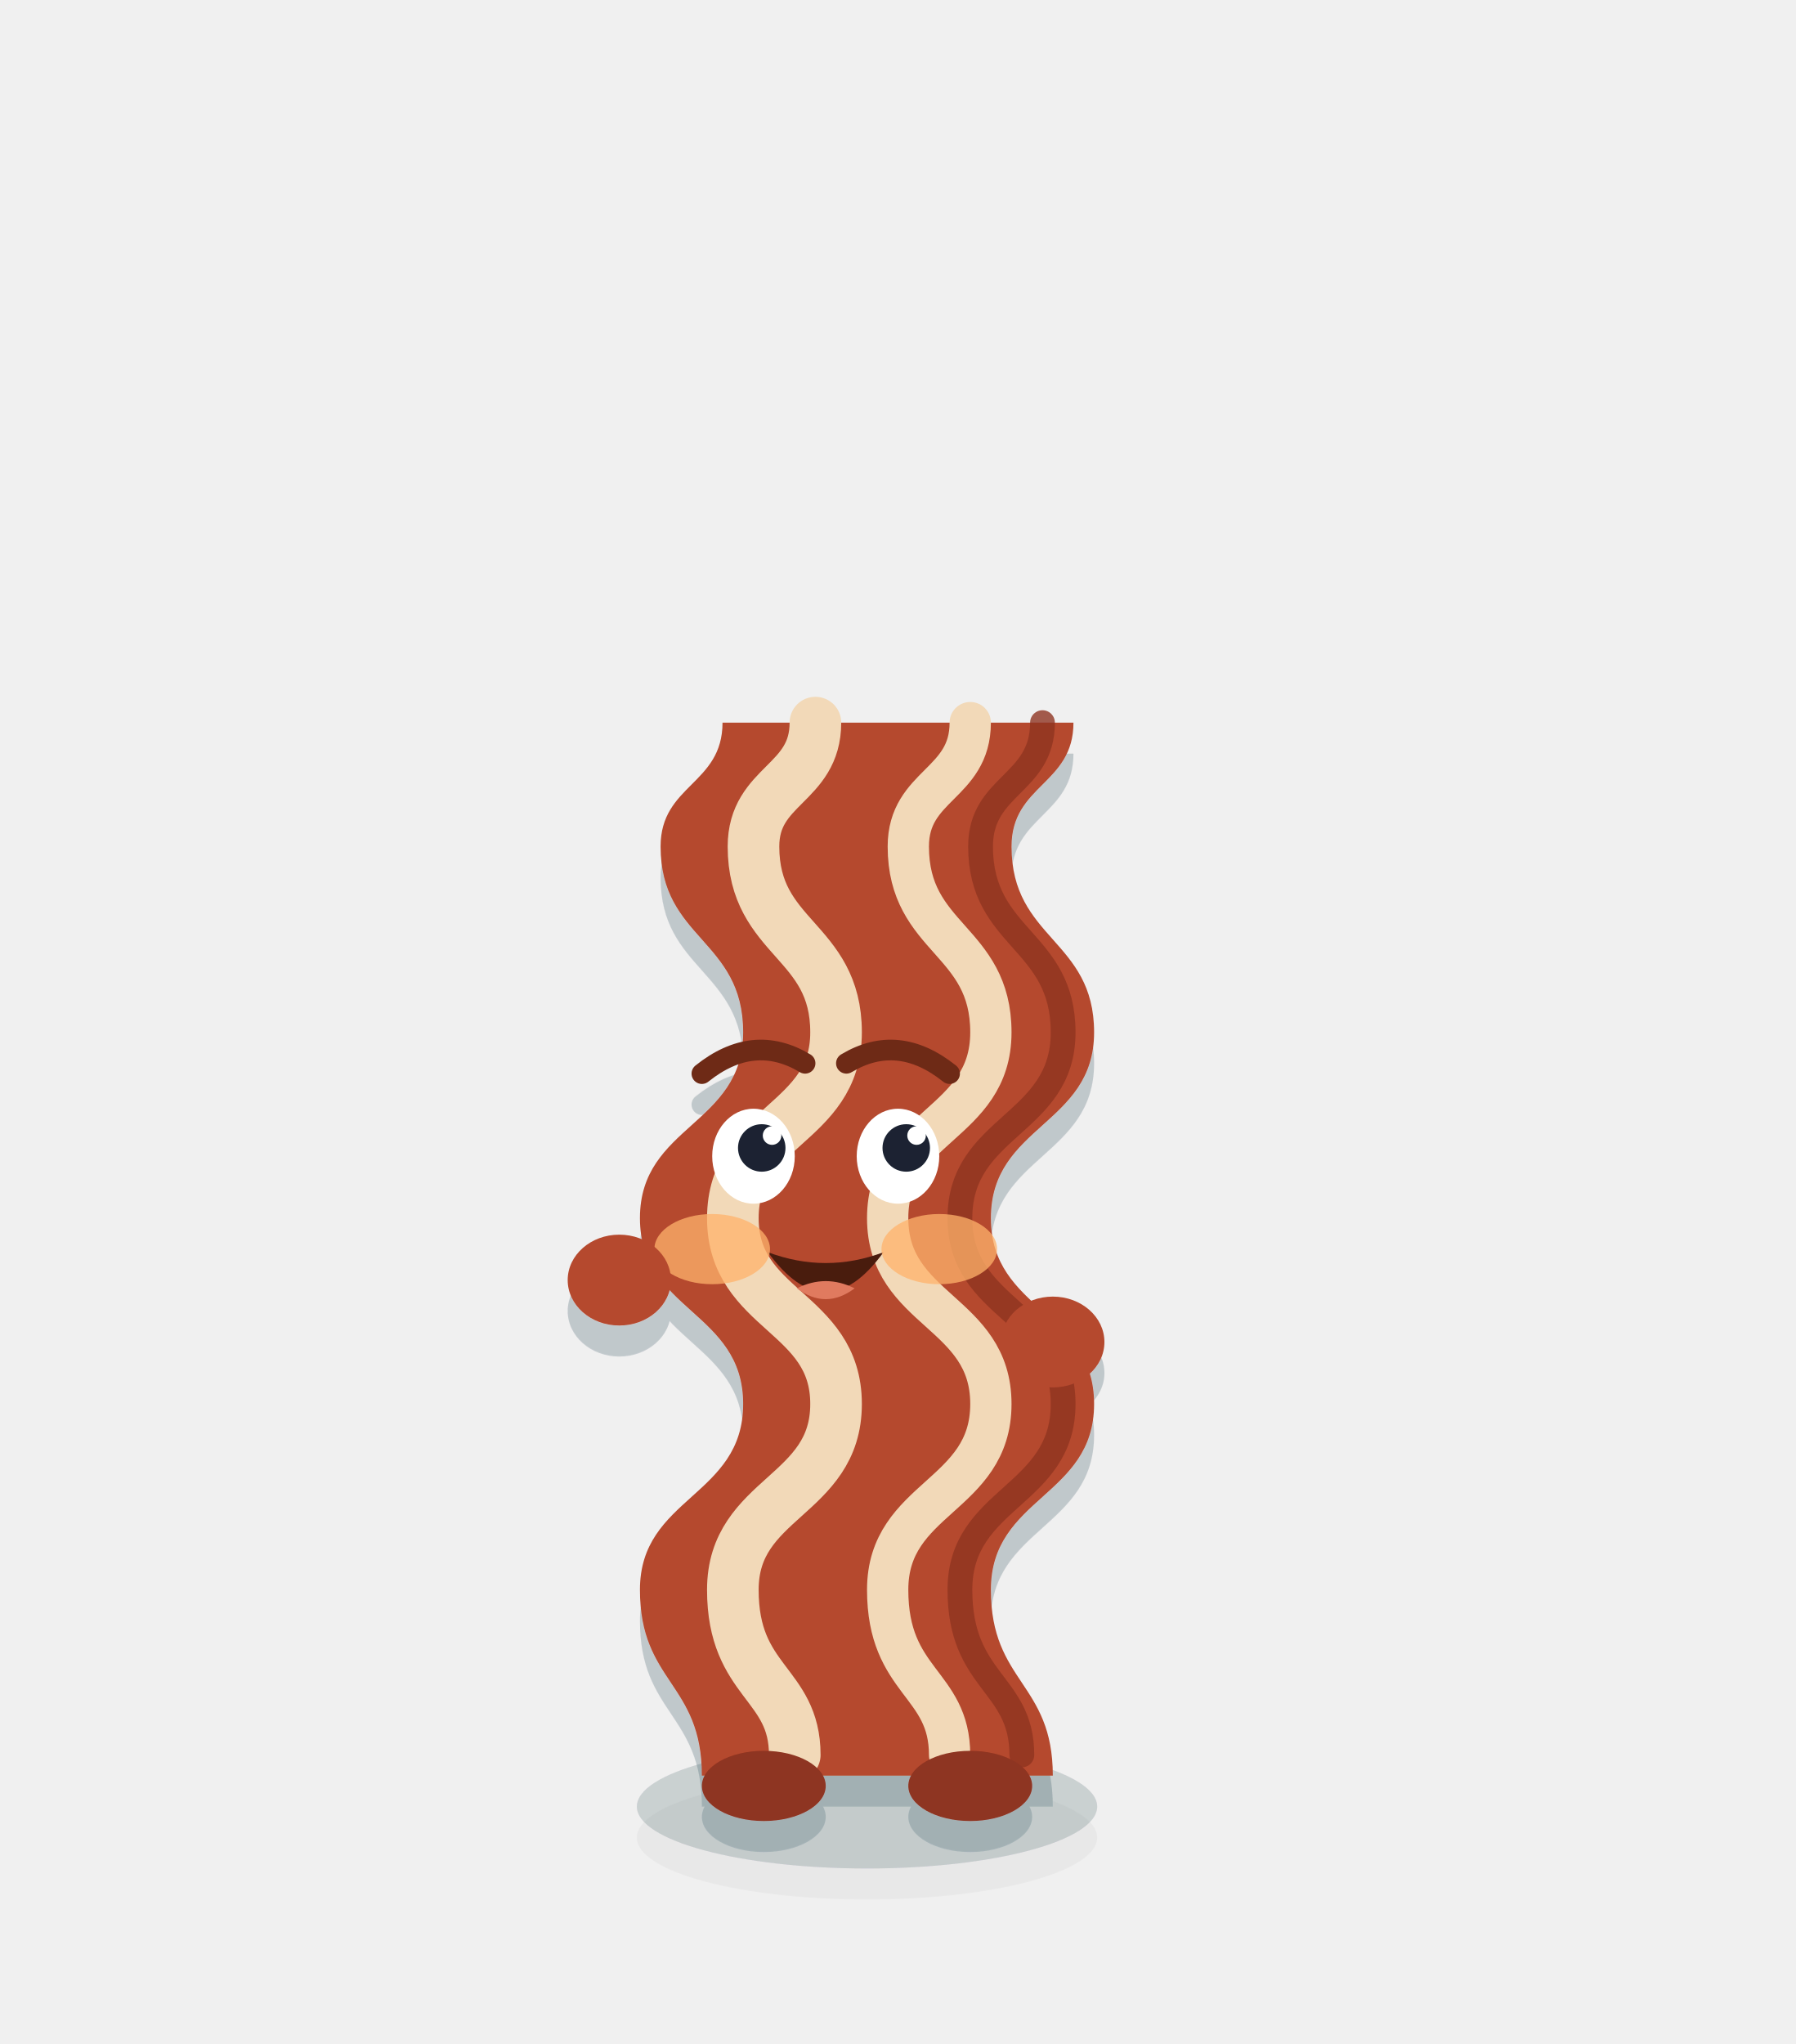
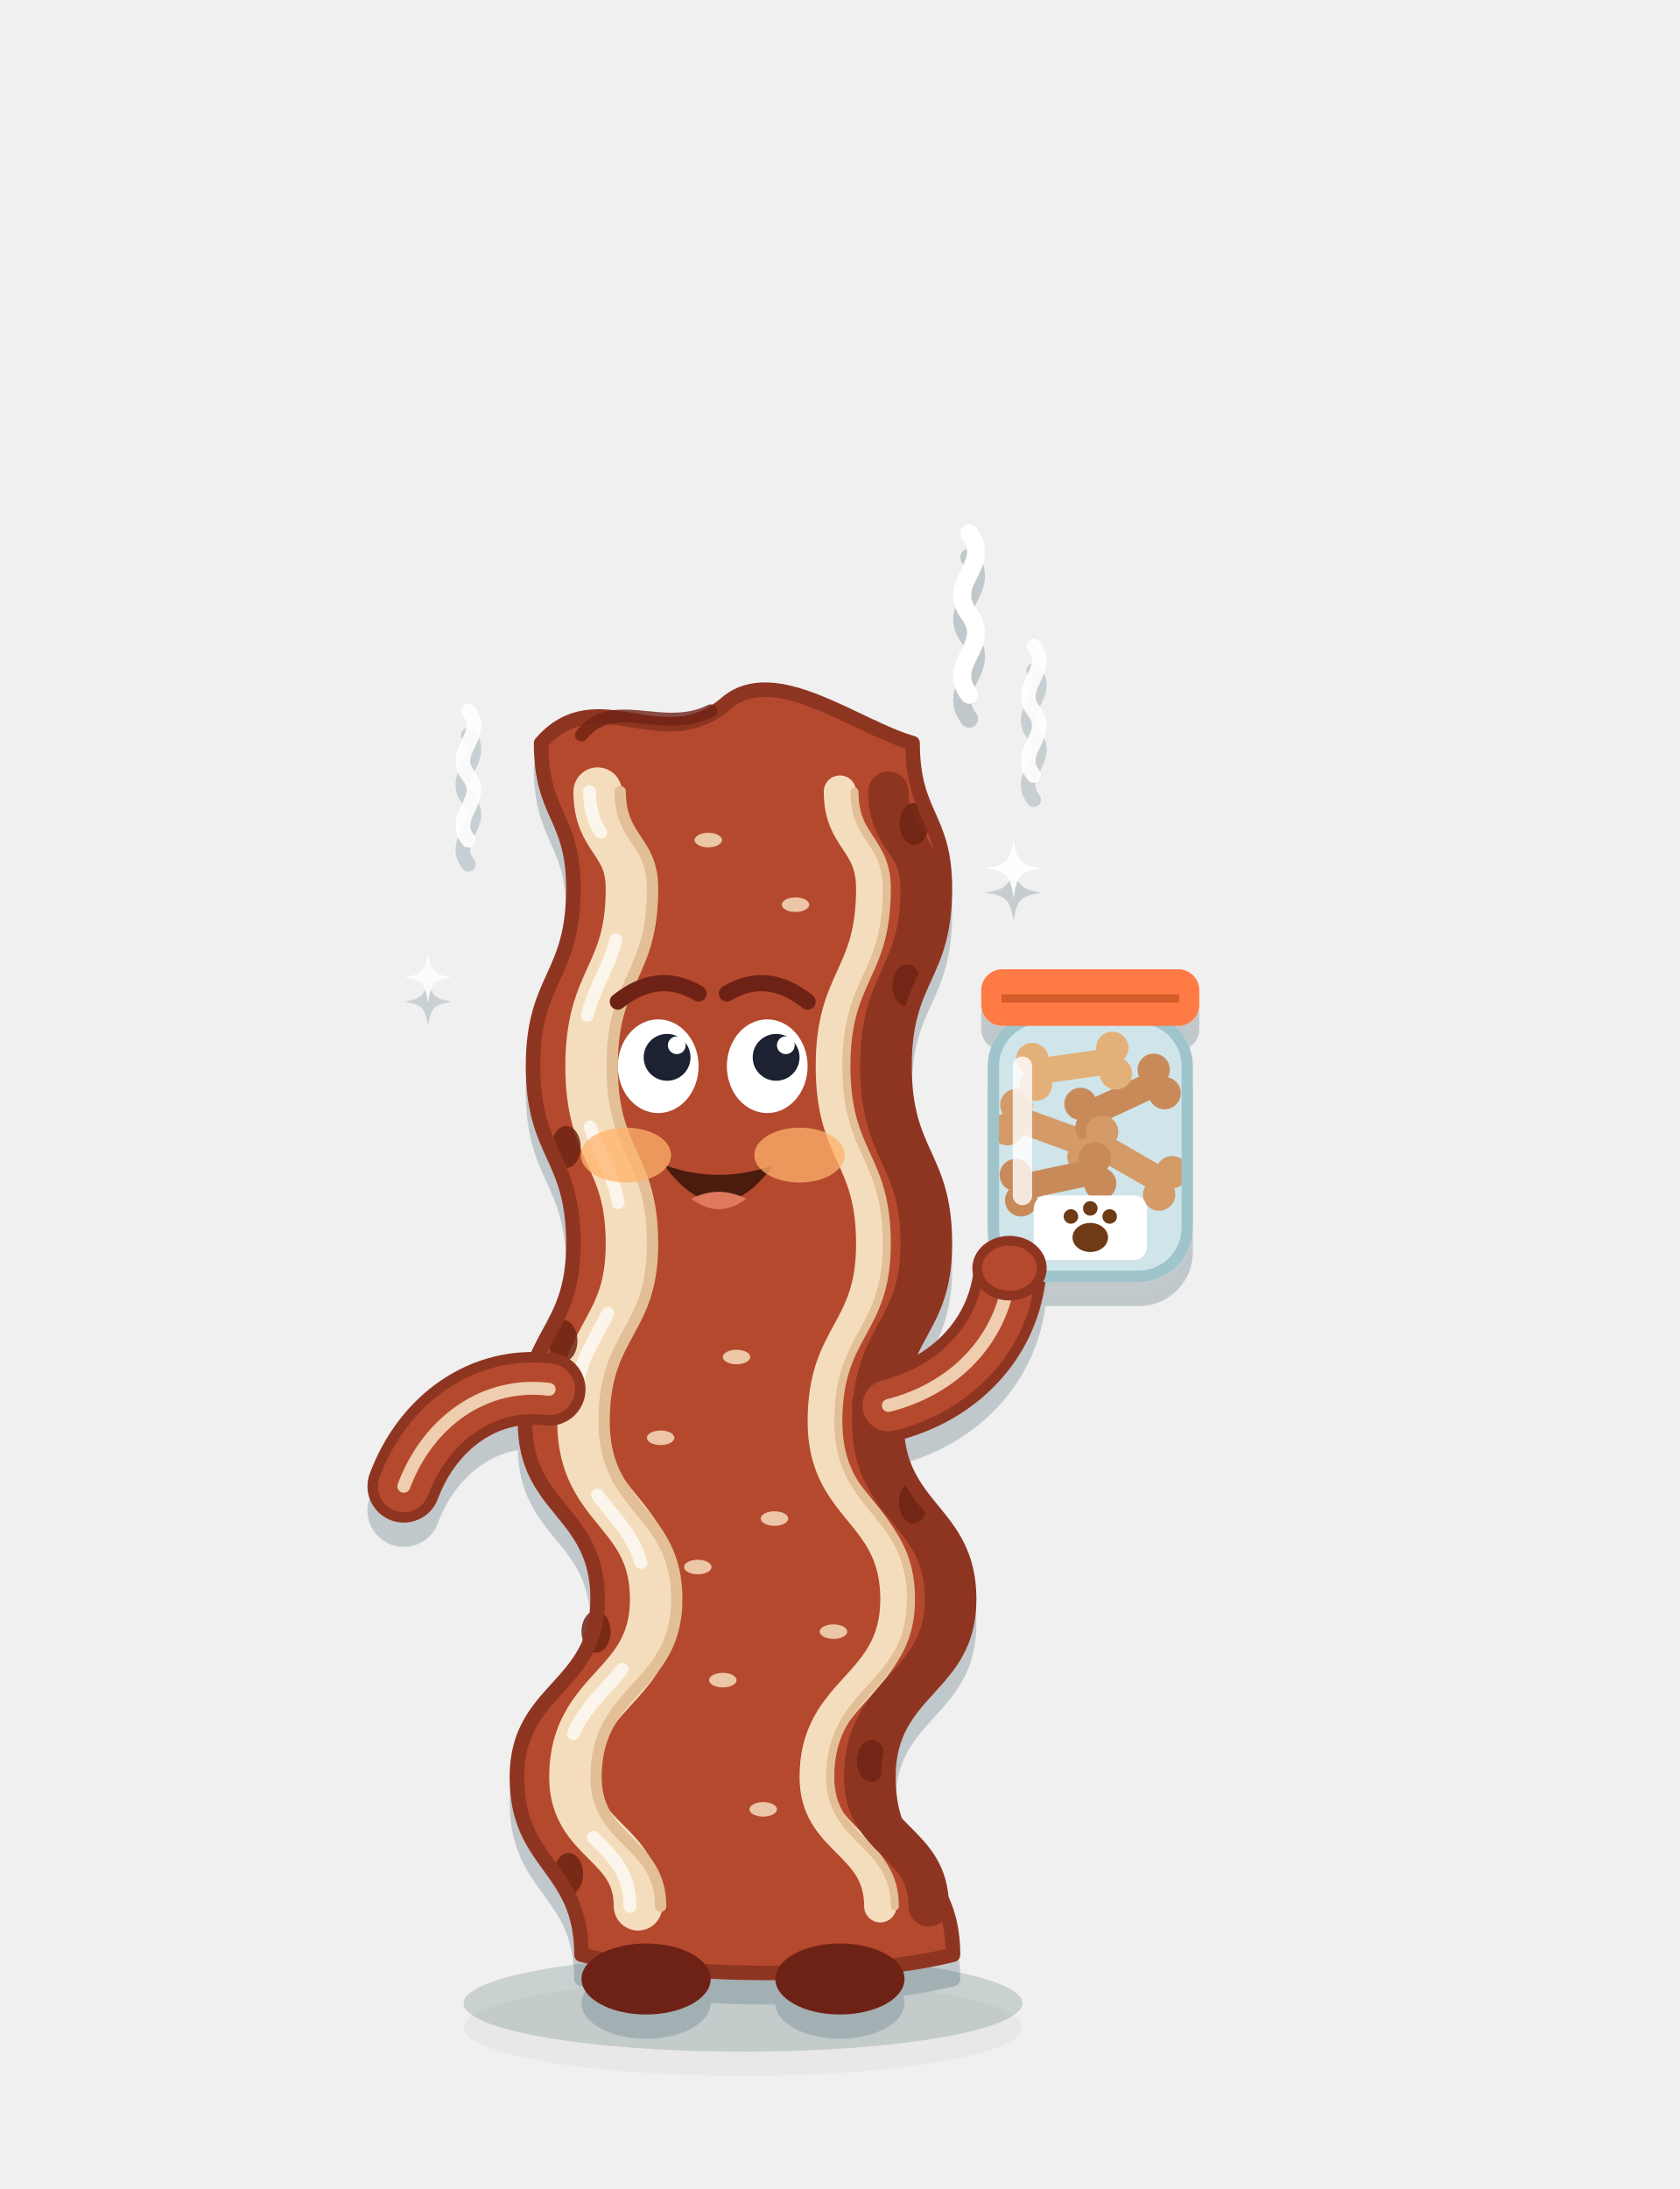
- <svg xmlns="http://www.w3.org/2000/svg" viewBox="-62 -66 174 198" role="img" aria-labelledby="km-title">
+ <svg xmlns="http://www.w3.org/2000/svg" viewBox="-62 -82 208 271" role="img" aria-labelledby="km-title">
  <style>
  .km-night-only, .km-evening-only, .km-dinner-only { display: none; }
  svg[data-km-evening="1"]:not([data-km-night="1"]) .km-dinner-only { display: inline; }
  svg[data-km-evening="1"]:not([data-km-night="1"]) .km-mound { display: none; }
  svg[data-km-evening="1"] .km-evening-only { display: inline; }
  svg[data-km-night="1"] .km-night-only { display: inline; }
  svg[data-km-night="1"] .km-day-only { display: none; }
  .km-screen { mix-blend-mode: screen; }
  .km-grain { mix-blend-mode: multiply; }
  .km-bob { animation: km-bob 3.6s ease-in-out infinite alternate; }
  .km-drift { animation: km-drift 40s ease-in-out infinite alternate; }
  .km-turn { animation: km-turn 90s linear infinite; }
  .km-twinkle { animation: km-twinkle 2.8s ease-in-out infinite; transform-box: fill-box; transform-origin: center; }
  .km-fall { animation: km-fall 1.4s linear infinite; }
  .km-light { animation: km-light 7s linear infinite; }
  .km-steam { animation: km-steam 3s ease-in-out infinite; }
  .km-flag { animation: km-flag 2.4s ease-in-out infinite alternate; transform-box: fill-box; transform-origin: left center; }
  .km-wag { animation: km-wag 0.6s ease-in-out infinite alternate; transform-box: fill-box; transform-origin: left bottom; }
  .km-gallop { animation: km-gallop 0.45s ease-in-out infinite alternate; }
  .km-sway { animation: km-sway 6s ease-in-out infinite alternate; transform-box: fill-box; transform-origin: bottom; }
  .km-buzz { animation: km-buzz 1.6s ease-in-out infinite alternate; }
  .km-fish { animation: km-fish 7s ease-in-out infinite; }
  .km-ff { animation: km-ff 10s ease-in-out infinite; }
  .km-blink { animation: km-blink 2.6s ease-in-out infinite; }
  .km-zz { animation: km-zz 3.2s ease-in-out infinite; }
  .km-breathe { animation: km-breathe 3.4s ease-in-out infinite; transform-box: fill-box; transform-origin: center bottom; }
  .km-ear-l, .km-ear-r { transform-box: fill-box; transform-origin: bottom center; animation: km-ear 4s ease-in-out infinite; }
  .km-ear-r { animation-delay: -0.4s; }
  .km-treat, .km-card-wave { animation: km-lift 2.6s ease-in-out infinite alternate; }
  .km-face-thinking, .km-face-oh, .km-talk { display: none; }
  [data-km-mood="thinking"] .km-face-happy, [data-km-mood="oh"] .km-face-happy { display: none; }
  [data-km-mood="thinking"] .km-face-thinking, [data-km-mood="oh"] .km-face-oh, [data-km-talk="1"] .km-talk { display: inline; }
  .km-dots circle { animation: km-dots 1.2s ease-in-out infinite; }
  .km-dots circle:nth-child(2) { animation-delay: -0.8s; }
  .km-dots circle:nth-child(3) { animation-delay: -0.4s; }
  .km-ashore .dt-splash { display: none; }
  svg[data-km-night="1"] [data-km-awake="1"] .km-day-only { display: inline; }
  svg[data-km-night="1"] [data-km-awake="1"] .km-night-only { display: none; }
  [data-km-part="telescope"] { cursor: pointer; }
  .km-pose { transform-box: fill-box; transform-origin: 50% 100%; transition: transform 0.35s ease; }
  [data-km-mood="oh"] .km-pose { transform: translateY(-8px) scale(1.04, 0.97); }
  [data-km-mood="thinking"] .km-pose { transform: rotate(-5deg); }
  [data-km-talk="1"]:not([data-km-mood="oh"]) .km-pose { animation: km-chat 0.9s ease-in-out infinite alternate; }
  @keyframes km-chat { from { transform: translateY(0) rotate(0deg); } to { transform: translateY(-3px) rotate(1.5deg); } }
  svg:not([data-km-night="1"]) :is(.km-twinkle, .km-ff, .km-blink, .km-zz, .km-breathe) { animation: none; }
  @keyframes km-dots { 0%, 100% { opacity: 0.3; } 50% { opacity: 1; } }
  @keyframes km-bob { from { transform: translateY(0); } to { transform: translateY(-4px); } }
  @keyframes km-gallop { from { transform: translateY(0) rotate(0deg); } to { transform: translateY(-5px) rotate(-2deg); } }
  @keyframes km-drift { from { transform: translateX(0); } to { transform: translateX(36px); } }
  @keyframes km-turn { to { transform: rotate(360deg); } }
  @keyframes km-twinkle { 0%, 100% { opacity: 1; transform: scale(1); } 50% { opacity: 0.55; transform: scale(0.8); } }
  @keyframes km-fall { to { stroke-dashoffset: -40; } }
  @keyframes km-light { to { stroke-dashoffset: -280; } }
  @keyframes km-steam { 0% { opacity: 0; transform: translateY(6px); } 40% { opacity: 0.9; } 100% { opacity: 0; transform: translateY(-10px); } }
  @keyframes km-flag { from { transform: skewY(0deg); } to { transform: skewY(6deg); } }
  @keyframes km-wag { from { transform: rotate(-10deg); } to { transform: rotate(14deg); } }
  @keyframes km-sway { from { transform: rotate(-1.5deg); } to { transform: rotate(1.5deg); } }
  @keyframes km-buzz { from { transform: translate(0, 0); } to { transform: translate(3px, -2px); } }
  @keyframes km-fish { 0%, 70%, 100% { transform: translateY(30px); opacity: 0; } 78% { opacity: 1; } 85% { transform: translateY(-8px); opacity: 1; } 92% { transform: translateY(20px); opacity: 0; } }
  @keyframes km-ff { 0%, 100% { transform: translate(0, 0); } 25% { transform: translate(14px, -10px); } 50% { transform: translate(26px, 4px); } 75% { transform: translate(8px, 14px); } }
  @keyframes km-blink { 0%, 100% { opacity: 1; } 45% { opacity: 0.25; } 60% { opacity: 1; } }
  @keyframes km-zz { 0% { opacity: 0; transform: translate(0, 6px); } 30% { opacity: 1; } 100% { opacity: 0; transform: translate(6px, -14px); } }
  @keyframes km-breathe { 0%, 100% { transform: scale(1, 1); } 50% { transform: scale(1.02, 1.05); } }
  @keyframes km-ear { 0%, 80%, 100% { transform: rotate(0deg); } 88% { transform: rotate(-6deg); } 94% { transform: rotate(3deg); } }
  @keyframes km-lift { from { transform: translateY(0); } to { transform: translateY(-3px); } }
  @media (prefers-reduced-motion: reduce) { svg * { animation: none !important; } }
</style>
  <defs>
    <filter id="layer" x="-10%" y="-10%" width="120%" height="130%">
      <feDropShadow dx="0" dy="5" stdDeviation="0" flood-color="#1A2433" flood-opacity="0.18" />
    </filter>
    <filter id="layer-sm" x="-10%" y="-10%" width="120%" height="130%">
      <feDropShadow dx="0" dy="3" stdDeviation="0" flood-color="#1A2433" flood-opacity="0.2" />
    </filter>
    <filter id="grain" x="0" y="0" width="100%" height="100%">
      <feTurbulence type="fractalNoise" baseFrequency="0.85" numOctaves="2" seed="7" result="n" />
      <feColorMatrix in="n" type="matrix" values="0 0 0 0 0.1  0 0 0 0 0.14  0 0 0 0 0.2  0 0 0 0.55 -0.12" />
    </filter>
    <filter id="km-light" x="0" y="0" width="100%" height="100%" color-interpolation-filters="sRGB">
      <feColorMatrix id="km-light-m" type="matrix" values="1 0 0 0 0  0 1 0 0 0  0 0 1 0 0  0 0 0 1 0" />
    </filter>
    <linearGradient id="km-sky-g" gradientUnits="userSpaceOnUse" x1="0" y1="0" x2="0" y2="900">
      <stop id="km-sky-0" offset="0" stop-color="#7FB8D8" />
      <stop id="km-sky-1" offset="0.6" stop-color="#B4D8E6" />
      <stop id="km-sky-2" offset="1" stop-color="#EAF3EC" />
    </linearGradient>
    <radialGradient id="km-glow-g">
      <stop offset="0" stop-color="#FFB46E" stop-opacity="0.9" />
      <stop offset="0.4" stop-color="#FFC98F" stop-opacity="0.4" />
      <stop offset="1" stop-color="#FFC98F" stop-opacity="0" />
    </radialGradient>
    <linearGradient id="km-fade-orchard-1" gradientUnits="userSpaceOnUse" x1="560" y1="0" x2="690" y2="0">
      <stop offset="0" stop-color="#525C12" stop-opacity="1" />
      <stop offset="1" stop-color="#525C12" stop-opacity="0" />
    </linearGradient>
    <linearGradient id="km-fade-orchard-2" gradientUnits="userSpaceOnUse" x1="560" y1="0" x2="690" y2="0">
      <stop offset="0" stop-color="#7D8A26" stop-opacity="1" />
      <stop offset="1" stop-color="#7D8A26" stop-opacity="0" />
    </linearGradient>
    <linearGradient id="km-fade-field-1" gradientUnits="userSpaceOnUse" x1="930" y1="0" x2="1060" y2="0">
      <stop offset="0" stop-color="#78963A" stop-opacity="0" />
      <stop offset="1" stop-color="#78963A" stop-opacity="1" />
    </linearGradient>
    <linearGradient id="km-fade-field-2" gradientUnits="userSpaceOnUse" x1="930" y1="0" x2="1060" y2="0">
      <stop offset="0" stop-color="#9CB54A" stop-opacity="0" />
      <stop offset="1" stop-color="#9CB54A" stop-opacity="1" />
    </linearGradient>
    <linearGradient id="km-ground-1" gradientUnits="userSpaceOnUse" x1="420" y1="0" x2="1220" y2="0">
      <stop offset="0" stop-color="#525C12" />
      <stop offset="0.34" stop-color="#525C12" />
      <stop offset="0.5" stop-color="#6A7E2A" />
      <stop offset="0.66" stop-color="#78963A" />
      <stop offset="1" stop-color="#78963A" />
    </linearGradient>
    <linearGradient id="km-ground-2" gradientUnits="userSpaceOnUse" x1="420" y1="0" x2="1220" y2="0">
      <stop offset="0" stop-color="#7D8A26" />
      <stop offset="0.34" stop-color="#7D8A26" />
      <stop offset="0.5" stop-color="#93A83E" />
      <stop offset="0.66" stop-color="#9CB54A" />
      <stop offset="1" stop-color="#9CB54A" />
    </linearGradient>
    <radialGradient id="km-pool-g">
      <stop offset="0" stop-color="#FFC37A" stop-opacity="0.55" />
      <stop offset="1" stop-color="#FFC37A" stop-opacity="0" />
    </radialGradient>
    <pattern id="km-gingham" width="8" height="8" patternUnits="userSpaceOnUse">
      <rect width="8" height="8" fill="#FFFFFF" />
      <rect width="4" height="8" fill="#FFE1C2" />
      <rect width="8" height="4" fill="#FFB36B" opacity="0.4" />
    </pattern>
    <clipPath id="km-moon-clip">
      <use href="#km-moon-lit" />
    </clipPath>
    <symbol id="star" viewBox="-10 -10 20 20">
      <path d="M0 -10 C1.2 -2.5 2.5 -1.2 10 0 C2.5 1.2 1.2 2.5 0 10 C-1.2 2.5 -2.5 1.2 -10 0 C-2.5 -1.2 -1.2 -2.5 0 -10 Z" fill="#FFFFFF" />
    </symbol>
  </defs>
  <g filter="url(#layer-sm)">
-     <ellipse cx="22" cy="109" rx="22.3" ry="6" fill="#1A2433" opacity="0.16" />
-     <path d="M6 106 C6 97 0 97 0 88 C0 79 10 79 10 70 C10 61 0 61 0 52 C0 43 10 43 10 34 C10 25 2 25 2 16 C2 10 8 10 8 4 L42 4 C42 10 36 10 36 16 C36 25 44 25 44 34 C44 43 34 43 34 52 C34 61 44 61 44 70 C44 79 34 79 34 88 C34 97 40 97 40 106 Z" fill="#B5482E" />
-     <path d="M15 104 C15 97 9 97 9 88 C9 79 19 79 19 70 C19 61 9 61 9 52 C9 43 19 43 19 34 C19 25 11 25 11 16 C11 10 17 10 17 4" stroke="#F2D9B8" stroke-width="5" fill="none" stroke-linecap="round" />
-     <path d="M30 104 C30 97 24 97 24 88 C24 79 34 79 34 70 C34 61 24 61 24 52 C24 43 34 43 34 34 C34 25 26 25 26 16 C26 10 32 10 32 4" stroke="#F2D9B8" stroke-width="4" fill="none" stroke-linecap="round" />
-     <path d="M37 104 C37 97 31 97 31 88 C31 79 41 79 41 70 C41 61 31 61 31 52 C31 43 41 43 41 34 C41 25 33 25 33 16 C33 10 39 10 39 4" stroke="#8E3420" stroke-width="2.4" fill="none" stroke-linecap="round" opacity="0.8" />
-     <ellipse cx="11" cy="46" rx="4" ry="4.6" fill="#FFFFFF" />
-     <circle cx="11.8" cy="45.2" r="2.3" fill="#1A2433" />
-     <circle cx="12.8" cy="44" r="0.9" fill="#FFFFFF" />
-     <ellipse cx="25" cy="46" rx="4" ry="4.6" fill="#FFFFFF" />
-     <circle cx="25.8" cy="45.2" r="2.3" fill="#1A2433" />
-     <circle cx="26.8" cy="44" r="0.9" fill="#FFFFFF" />
-     <path d="M6 38 q5 -4 10 -1 M20 37 q5 -3 10 1" stroke="#6E2A18" stroke-width="2" stroke-linecap="round" stroke-linejoin="round" fill="none" />
-     <path d="M12.4 55.3 Q18 63 23.6 55.3 Q18 57.4 12.4 55.3 Z" fill="#4A1A10" />
-     <path d="M15.2 58.8 q2.8 2.1 5.6 0 q-2.8 -1.4 -5.6 0 Z" fill="#E07A5F" />
-     <ellipse cx="7" cy="55" rx="5.6" ry="3.4" fill="#FFB36B" opacity="0.75" />
-     <ellipse cx="29" cy="55" rx="5.6" ry="3.4" fill="#FFB36B" opacity="0.75" />
-     <ellipse cx="-2" cy="58" rx="5" ry="4.4" fill="#B5482E" class="km-treat" />
-     <ellipse cx="40" cy="64" rx="5" ry="4.4" fill="#B5482E" />
-     <ellipse cx="12" cy="107" rx="6" ry="3.4" fill="#8E3420" />
-     <ellipse cx="32" cy="107" rx="6" ry="3.4" fill="#8E3420" />
+     <ellipse cx="30" cy="166" rx="34.6" ry="6" fill="#1A2433" opacity="0.16" />
+     <g class="km-steam">
+       <path d="M58 4 c-3 -4 3 -6 0 -10 c-3 -4 3 -6 0 -10" stroke="#FFFFFF" stroke-width="2.2" stroke-linecap="round" fill="none" />
+       <path d="M66 14 c-2.4 -3 2.4 -5 0 -8 c-2.4 -3 2.4 -5 0 -8" stroke="#FFFFFF" stroke-width="1.8" stroke-linecap="round" fill="none" opacity="0.85" />
+       <path d="M-4 22 c-2.4 -3 2.4 -5 0 -8 c-2.4 -3 2.4 -5 0 -8" stroke="#FFFFFF" stroke-width="1.8" stroke-linecap="round" fill="none" opacity="0.85" />
+     </g>
+     <use href="#star" x="60" y="22" width="7" height="7" opacity="0.9" />
+     <use href="#star" x="-12" y="36" width="6" height="6" opacity="0.8" />
+     <path d="M10 160 C10 149 2 149 2 138 C2 127 12 127 12 116 C12 105 3 105 3 94 C3 83 9 83 9 72 C9 61 4 61 4 50 C4 39 9 39 9 28 C9 19 5 19 5 10 C12 2 20 12 28 5 C34 0 44 8 51 10 C51 19 55 19 55 28 C55 39 50 39 50 50 C50 61 55 61 55 72 C55 83 49 83 49 94 C49 105 58 105 58 116 C58 127 48 127 48 138 C48 149 56 149 56 160 C44 163 22 163 10 160 Z" fill="#B5482E" />
+     <path d="M17 154 C17 146 9 146 9 138 C9 127 19 127 19 116 C19 105 10 105 10 94 C10 83 16 83 16 72 C16 61 11 61 11 50 C11 39 16 39 16 28 C16 22 12 22 12 16" stroke="#F4DDBC" stroke-width="6" fill="none" stroke-linecap="round" />
+     <path d="M19.8 154 C19.8 146 11.8 146 11.8 138 C11.8 127 21.8 127 21.8 116 C21.8 105 12.8 105 12.8 94 C12.8 83 18.8 83 18.8 72 C18.8 61 13.8 61 13.8 50 C13.8 39 18.8 39 18.8 28 C18.8 22 14.8 22 14.8 16" stroke="#E2BF96" stroke-width="1.4" fill="none" stroke-linecap="round" />
+     <path d="M16 154 C16 146 8 146 8 138 C8 127 18 127 18 116 C18 105 9 105 9 94 C9 83 15 83 15 72 C15 61 10 61 10 50 C10 39 15 39 15 28 C15 22 11 22 11 16" stroke="#FFFFFF" stroke-width="1.6" fill="none" stroke-linecap="round" stroke-dasharray="10 14" opacity="0.7" />
+     <path d="M47 154 C47 146 39 146 39 138 C39 127 49 127 49 116 C49 105 40 105 40 94 C40 83 46 83 46 72 C46 61 41 61 41 50 C41 39 46 39 46 28 C46 22 42 22 42 16" stroke="#F4DDBC" stroke-width="4" fill="none" stroke-linecap="round" />
+     <path d="M48.8 154 C48.8 146 40.8 146 40.8 138 C40.8 127 50.8 127 50.8 116 C50.8 105 41.8 105 41.8 94 C41.8 83 47.8 83 47.8 72 C47.8 61 42.8 61 42.8 50 C42.8 39 47.8 39 47.8 28 C47.8 22 43.8 22 43.8 16" stroke="#E2BF96" stroke-width="1" fill="none" stroke-linecap="round" />
+     <path d="M53 154 C53 146 45 146 45 138 C45 127 55 127 55 116 C55 105 46 105 46 94 C46 83 52 83 52 72 C52 61 47 61 47 50 C47 39 52 39 52 28 C52 22 48 22 48 16" stroke="#8E3420" stroke-width="5" fill="none" stroke-linecap="round" />
+     <ellipse cx="19.8" cy="96" rx="1.7" ry="0.9" fill="#F4DDBC" opacity="0.85" />
+     <ellipse cx="33.9" cy="106" rx="1.7" ry="0.9" fill="#F4DDBC" opacity="0.85" />
+     <ellipse cx="27.5" cy="126" rx="1.7" ry="0.9" fill="#F4DDBC" opacity="0.85" />
+     <ellipse cx="32.5" cy="142" rx="1.7" ry="0.9" fill="#F4DDBC" opacity="0.85" />
+     <ellipse cx="24.4" cy="112" rx="1.7" ry="0.9" fill="#F4DDBC" opacity="0.85" />
+     <ellipse cx="29.2" cy="86" rx="1.7" ry="0.9" fill="#F4DDBC" opacity="0.85" />
+     <ellipse cx="25.7" cy="22" rx="1.7" ry="0.9" fill="#F4DDBC" opacity="0.85" />
+     <ellipse cx="36.5" cy="30" rx="1.7" ry="0.9" fill="#F4DDBC" opacity="0.85" />
+     <ellipse cx="41.2" cy="120" rx="1.7" ry="0.9" fill="#F4DDBC" opacity="0.85" />
+     <ellipse cx="11.8" cy="120" rx="1.8" ry="2.6" fill="#6E2414" opacity="0.85" />
+     <ellipse cx="7.7" cy="84" rx="1.8" ry="2.6" fill="#6E2414" opacity="0.85" />
+     <ellipse cx="50.3" cy="40" rx="1.8" ry="2.6" fill="#6E2414" opacity="0.85" />
+     <ellipse cx="51.1" cy="104" rx="1.8" ry="2.6" fill="#6E2414" opacity="0.85" />
+     <ellipse cx="45.9" cy="136" rx="1.8" ry="2.6" fill="#6E2414" opacity="0.85" />
+     <ellipse cx="8.4" cy="150" rx="1.8" ry="2.6" fill="#6E2414" opacity="0.85" />
+     <ellipse cx="51.2" cy="20" rx="1.8" ry="2.6" fill="#6E2414" opacity="0.85" />
+     <ellipse cx="8.1" cy="60" rx="1.8" ry="2.6" fill="#6E2414" opacity="0.85" />
+     <path d="M10 160 C10 149 2 149 2 138 C2 127 12 127 12 116 C12 105 3 105 3 94 C3 83 9 83 9 72 C9 61 4 61 4 50 C4 39 9 39 9 28 C9 19 5 19 5 10 C12 2 20 12 28 5 C34 0 44 8 51 10 C51 19 55 19 55 28 C55 39 50 39 50 50 C50 61 55 61 55 72 C55 83 49 83 49 94 C49 105 58 105 58 116 C58 127 48 127 48 138 C48 149 56 149 56 160 C44 163 22 163 10 160 Z" fill="none" stroke="#8E3420" stroke-width="1.8" stroke-linejoin="round" />
+     <path d="M10 9 C14 4 20 9 26 6" stroke="#6E2414" stroke-width="1.6" stroke-linecap="round" fill="none" opacity="0.8" />
+     <ellipse cx="19.5" cy="50" rx="5" ry="5.8" fill="#FFFFFF" />
+     <circle cx="20.6" cy="48.9" r="2.9" fill="#1A2433" />
+     <circle cx="21.8" cy="47.4" r="1.1" fill="#FFFFFF" />
+     <ellipse cx="33" cy="50" rx="5" ry="5.8" fill="#FFFFFF" />
+     <circle cx="34.1" cy="48.9" r="2.9" fill="#1A2433" />
+     <circle cx="35.3" cy="47.4" r="1.1" fill="#FFFFFF" />
+     <path d="M14.5 42 q5 -4 10 -1 M28 41 q5 -3 10 1" stroke="#6E2414" stroke-width="2" stroke-linecap="round" stroke-linejoin="round" fill="none" />
+     <path d="M20.2 62.2 Q27 71.5 33.8 62.2 Q27 64.7 20.2 62.2 Z" fill="#4A1A10" />
+     <path d="M23.6 66.4 q3.4 2.6 6.8 0 q-3.4 -1.7 -6.8 0 Z" fill="#E07A5F" />
+     <ellipse cx="15.5" cy="61" rx="5.6" ry="3.4" fill="#FFB36B" opacity="0.75" />
+     <ellipse cx="37" cy="61" rx="5.6" ry="3.4" fill="#FFB36B" opacity="0.75" />
+     <path d="M6 90 C-2 89 -9 94 -12 102" stroke="#8E3420" stroke-width="9" stroke-linecap="round" fill="none" />
+     <path d="M6 90 C-2 89 -9 94 -12 102" stroke="#B5482E" stroke-width="6.4" stroke-linecap="round" fill="none" />
+     <path d="M6 90 C-2 89 -9 94 -12 102" stroke="#F4DDBC" stroke-width="1.6" stroke-linecap="round" fill="none" opacity="0.9" />
+     <g class="km-treat">
+       <path d="M48 92 C56 90 62 84 63 76" stroke="#8E3420" stroke-width="9" stroke-linecap="round" fill="none" />
+       <path d="M48 92 C56 90 62 84 63 76" stroke="#B5482E" stroke-width="6.4" stroke-linecap="round" fill="none" />
+       <path d="M48 92 C56 90 62 84 63 76" stroke="#F4DDBC" stroke-width="1.6" stroke-linecap="round" fill="none" opacity="0.9" />
+       <g transform="translate(73 76)">
+         <rect x="-12" y="-32" width="24" height="32" rx="6" fill="#CFE6EA" opacity="0.94" />
+         <g transform="translate(-5 -18) rotate(20)" fill="#D49A68">
+           <rect x="-5" y="-1.6" width="10" height="3.2" />
+           <circle cx="-5" cy="-1.6" r="2" />
+           <circle cx="-5" cy="1.6" r="2" />
+           <circle cx="5" cy="-1.6" r="2" />
+           <circle cx="5" cy="1.6" r="2" />
+         </g>
+         <g transform="translate(4 -22) rotate(-25)" fill="#C98A5A">
+           <rect x="-5" y="-1.6" width="10" height="3.2" />
+           <circle cx="-5" cy="-1.6" r="2" />
+           <circle cx="-5" cy="1.6" r="2" />
+           <circle cx="5" cy="-1.6" r="2" />
+           <circle cx="5" cy="1.6" r="2" />
+         </g>
+         <g transform="translate(-2 -26) rotate(-8)" fill="#E3B07A">
+           <rect x="-5" y="-1.6" width="10" height="3.2" />
+           <circle cx="-5" cy="-1.6" r="2" />
+           <circle cx="-5" cy="1.6" r="2" />
+           <circle cx="5" cy="-1.6" r="2" />
+           <circle cx="5" cy="1.6" r="2" />
+         </g>
+         <g transform="translate(5 -14) rotate(30)" fill="#D49A68">
+           <rect x="-5" y="-1.6" width="10" height="3.2" />
+           <circle cx="-5" cy="-1.6" r="2" />
+           <circle cx="-5" cy="1.6" r="2" />
+           <circle cx="5" cy="-1.6" r="2" />
+           <circle cx="5" cy="1.6" r="2" />
+         </g>
+         <g transform="translate(-4 -12) rotate(-12)" fill="#C98A5A">
+           <rect x="-5" y="-1.6" width="10" height="3.2" />
+           <circle cx="-5" cy="-1.6" r="2" />
+           <circle cx="-5" cy="1.6" r="2" />
+           <circle cx="5" cy="-1.6" r="2" />
+           <circle cx="5" cy="1.6" r="2" />
+         </g>
+         <rect x="-12" y="-32" width="24" height="32" rx="6" fill="none" stroke="#9FC4CC" stroke-width="1.4" />
+         <path d="M-8.4 -26 v16" stroke="#FFFFFF" stroke-width="2.4" stroke-linecap="round" opacity="0.8" />
+         <rect x="-13.5" y="-38" width="27" height="7" rx="2.6" fill="#FF7A45" />
+         <path d="M-11 -34.4 h22" stroke="#C24E1C" stroke-width="1" opacity="0.7" />
+         <rect x="-7" y="-10" width="14" height="8" rx="1.6" fill="#FFFFFF" />
+         <g fill="#6E3A12">
+           <ellipse cx="0" cy="-4.8" rx="2.2" ry="1.8" />
+           <circle cx="-2.4" cy="-7.4" r="0.9" />
+           <circle cx="0" cy="-8.4" r="0.9" />
+           <circle cx="2.4" cy="-7.4" r="0.9" />
+         </g>
+       </g>
+       <ellipse cx="63" cy="75" rx="4" ry="3.4" fill="#B5482E" stroke="#8E3420" stroke-width="1.2" />
+     </g>
+     <ellipse cx="18" cy="163" rx="8" ry="4.4" fill="#6E2414" />
+     <ellipse cx="42" cy="163" rx="8" ry="4.4" fill="#6E2414" />
  </g>
</svg>
